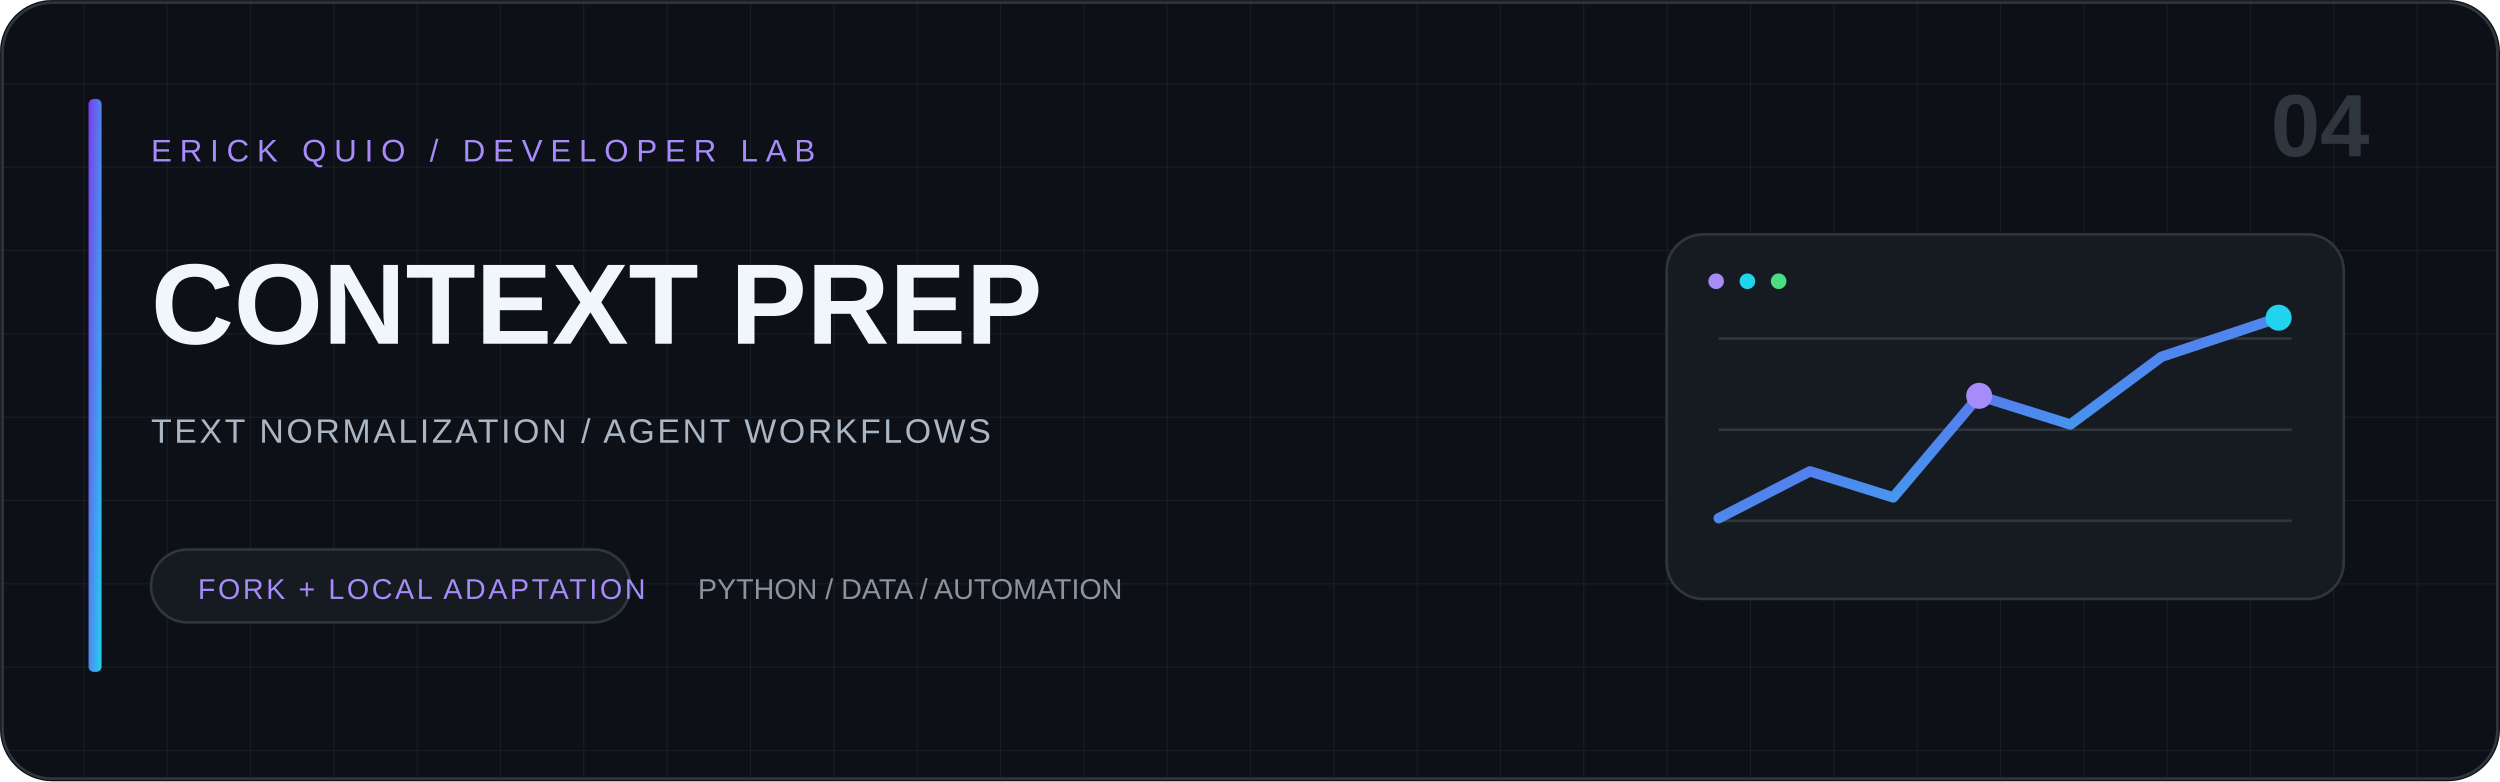
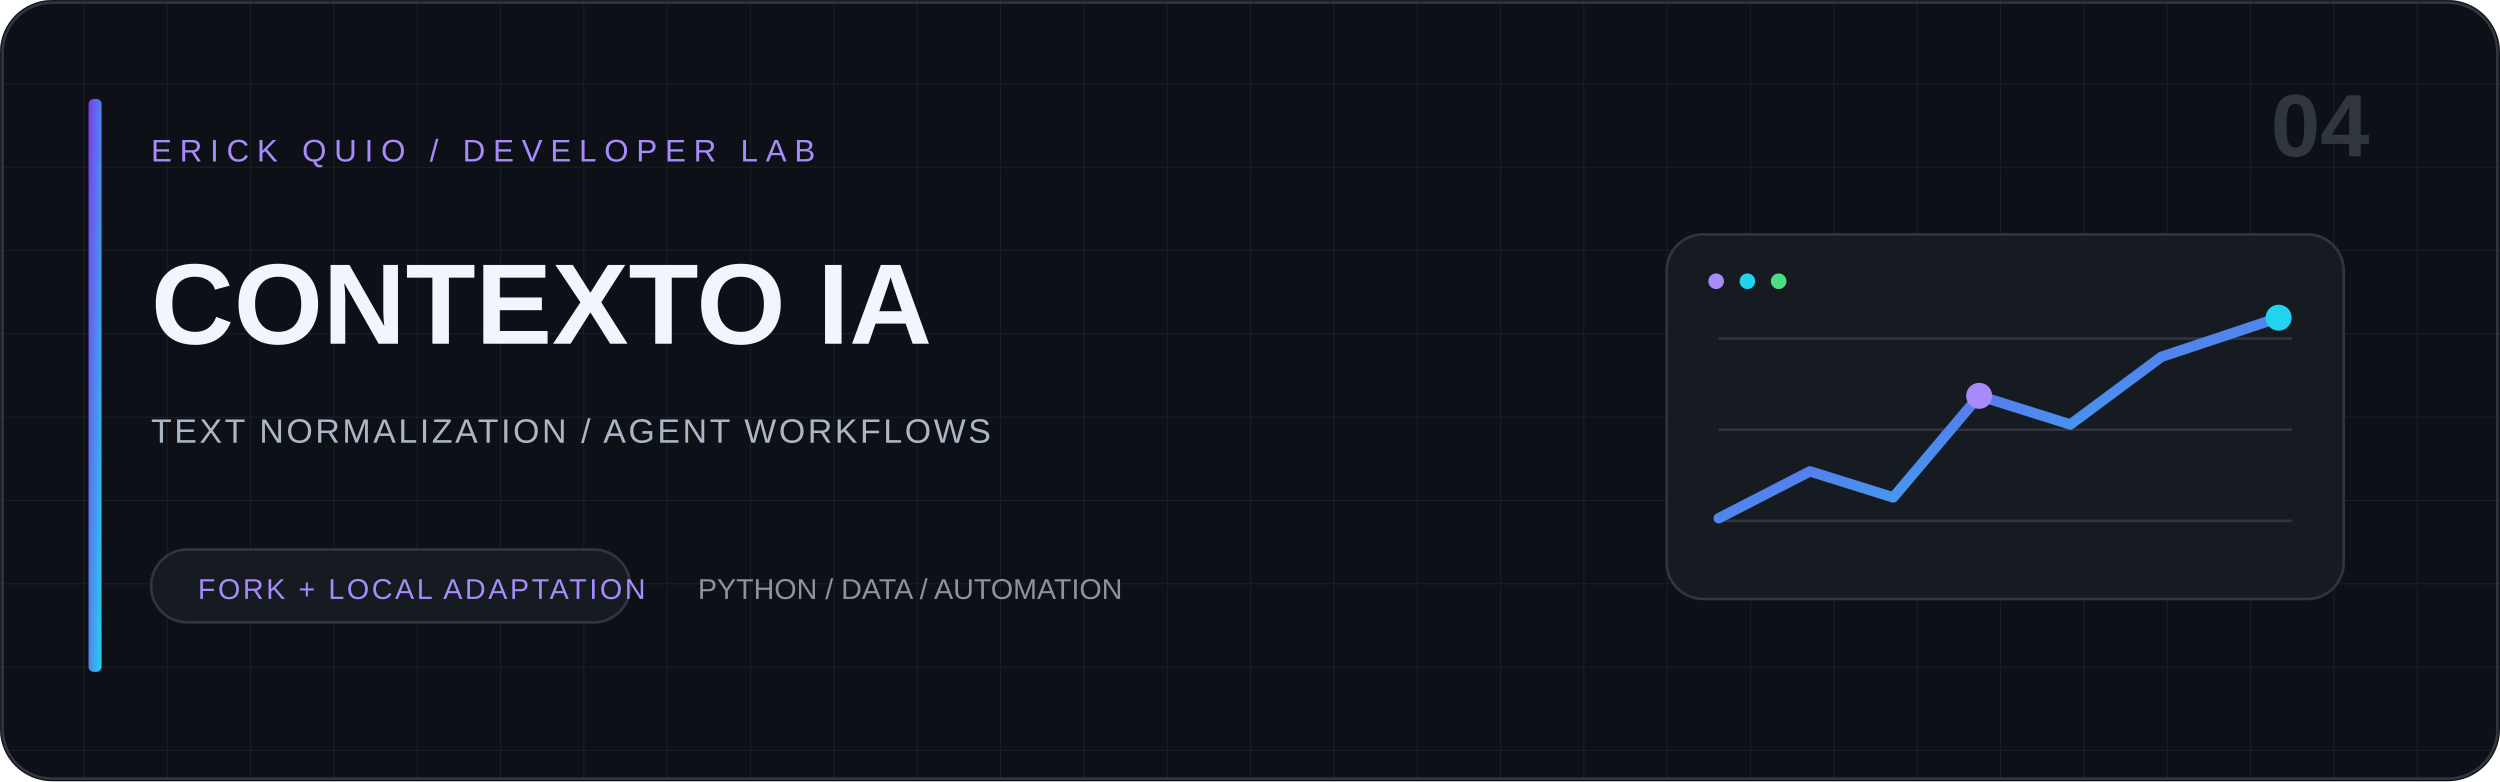
<svg xmlns="http://www.w3.org/2000/svg" width="960" height="300" viewBox="0 0 960 300" role="img" aria-labelledby="title desc">
  <defs>
    <linearGradient id="glow" x2="1" y2="1">
      <stop stop-color="#7c3aed" />
      <stop offset="1" stop-color="#22d3ee" />
    </linearGradient>
    <pattern id="grid" width="32" height="32" patternUnits="userSpaceOnUse">
      <path d="M32 0H0V32" fill="none" stroke="#30363d" stroke-width=".5" />
    </pattern>
  </defs>
  <rect width="960" height="300" rx="20" fill="#0d1117" />
  <rect width="960" height="300" rx="20" fill="url(#grid)" opacity=".5" />
  <rect x="1" y="1" width="958" height="298" rx="19" fill="none" stroke="#30363d" />
  <rect x="34" y="38" width="5" height="220" rx="2" fill="url(#glow)" />
  <g font-family="Arial,Helvetica,sans-serif">
    <text x="58" y="62" fill="#a78bfa" font-size="12" letter-spacing="3">ERICK QUIO / DEVELOPER LAB</text>
-     <text x="58" y="132" fill="#f0f6fc" font-size="44" font-weight="700">CONTEXT PREP</text>
+     <text x="58" y="132" fill="#f0f6fc" font-size="44" font-weight="700">CONTEXTO IA</text>
    <text x="58" y="170" fill="#aab6c5" font-size="13" letter-spacing="1">TEXT NORMALIZATION / AGENT WORKFLOWS</text>
    <rect x="58" y="211" width="184" height="28" rx="14" fill="#161b22" stroke="#30363d" />
    <text x="76" y="230" fill="#a78bfa" font-size="11" letter-spacing="1">FORK + LOCAL ADAPTATION</text>
    <text x="268" y="230" fill="#8b949e" font-size="11">PYTHON / DATA / AUTOMATION</text>
    <text x="872" y="60" fill="#30363d" font-size="34" font-weight="700">04</text>
  </g>
  <g transform="translate(640,90)">
    <rect width="260" height="140" rx="14" fill="#161b22" stroke="#30363d" />
    <circle cx="19" cy="18" r="3" fill="#a78bfa" />
    <circle cx="31" cy="18" r="3" fill="#22d3ee" />
    <circle cx="43" cy="18" r="3" fill="#4ade80" />
    <path d="M20 110H240M20 75H240M20 40H240" stroke="#30363d" stroke-width="1" />
    <path d="M20 109L55 91L87 101L120 62L155 73L190 47L235 32" fill="none" stroke="url(#glow)" stroke-width="4" stroke-linecap="round" stroke-linejoin="round" />
    <circle cx="120" cy="62" r="5" fill="#a78bfa" />
    <circle cx="235" cy="32" r="5" fill="#22d3ee" />
  </g>
</svg>
